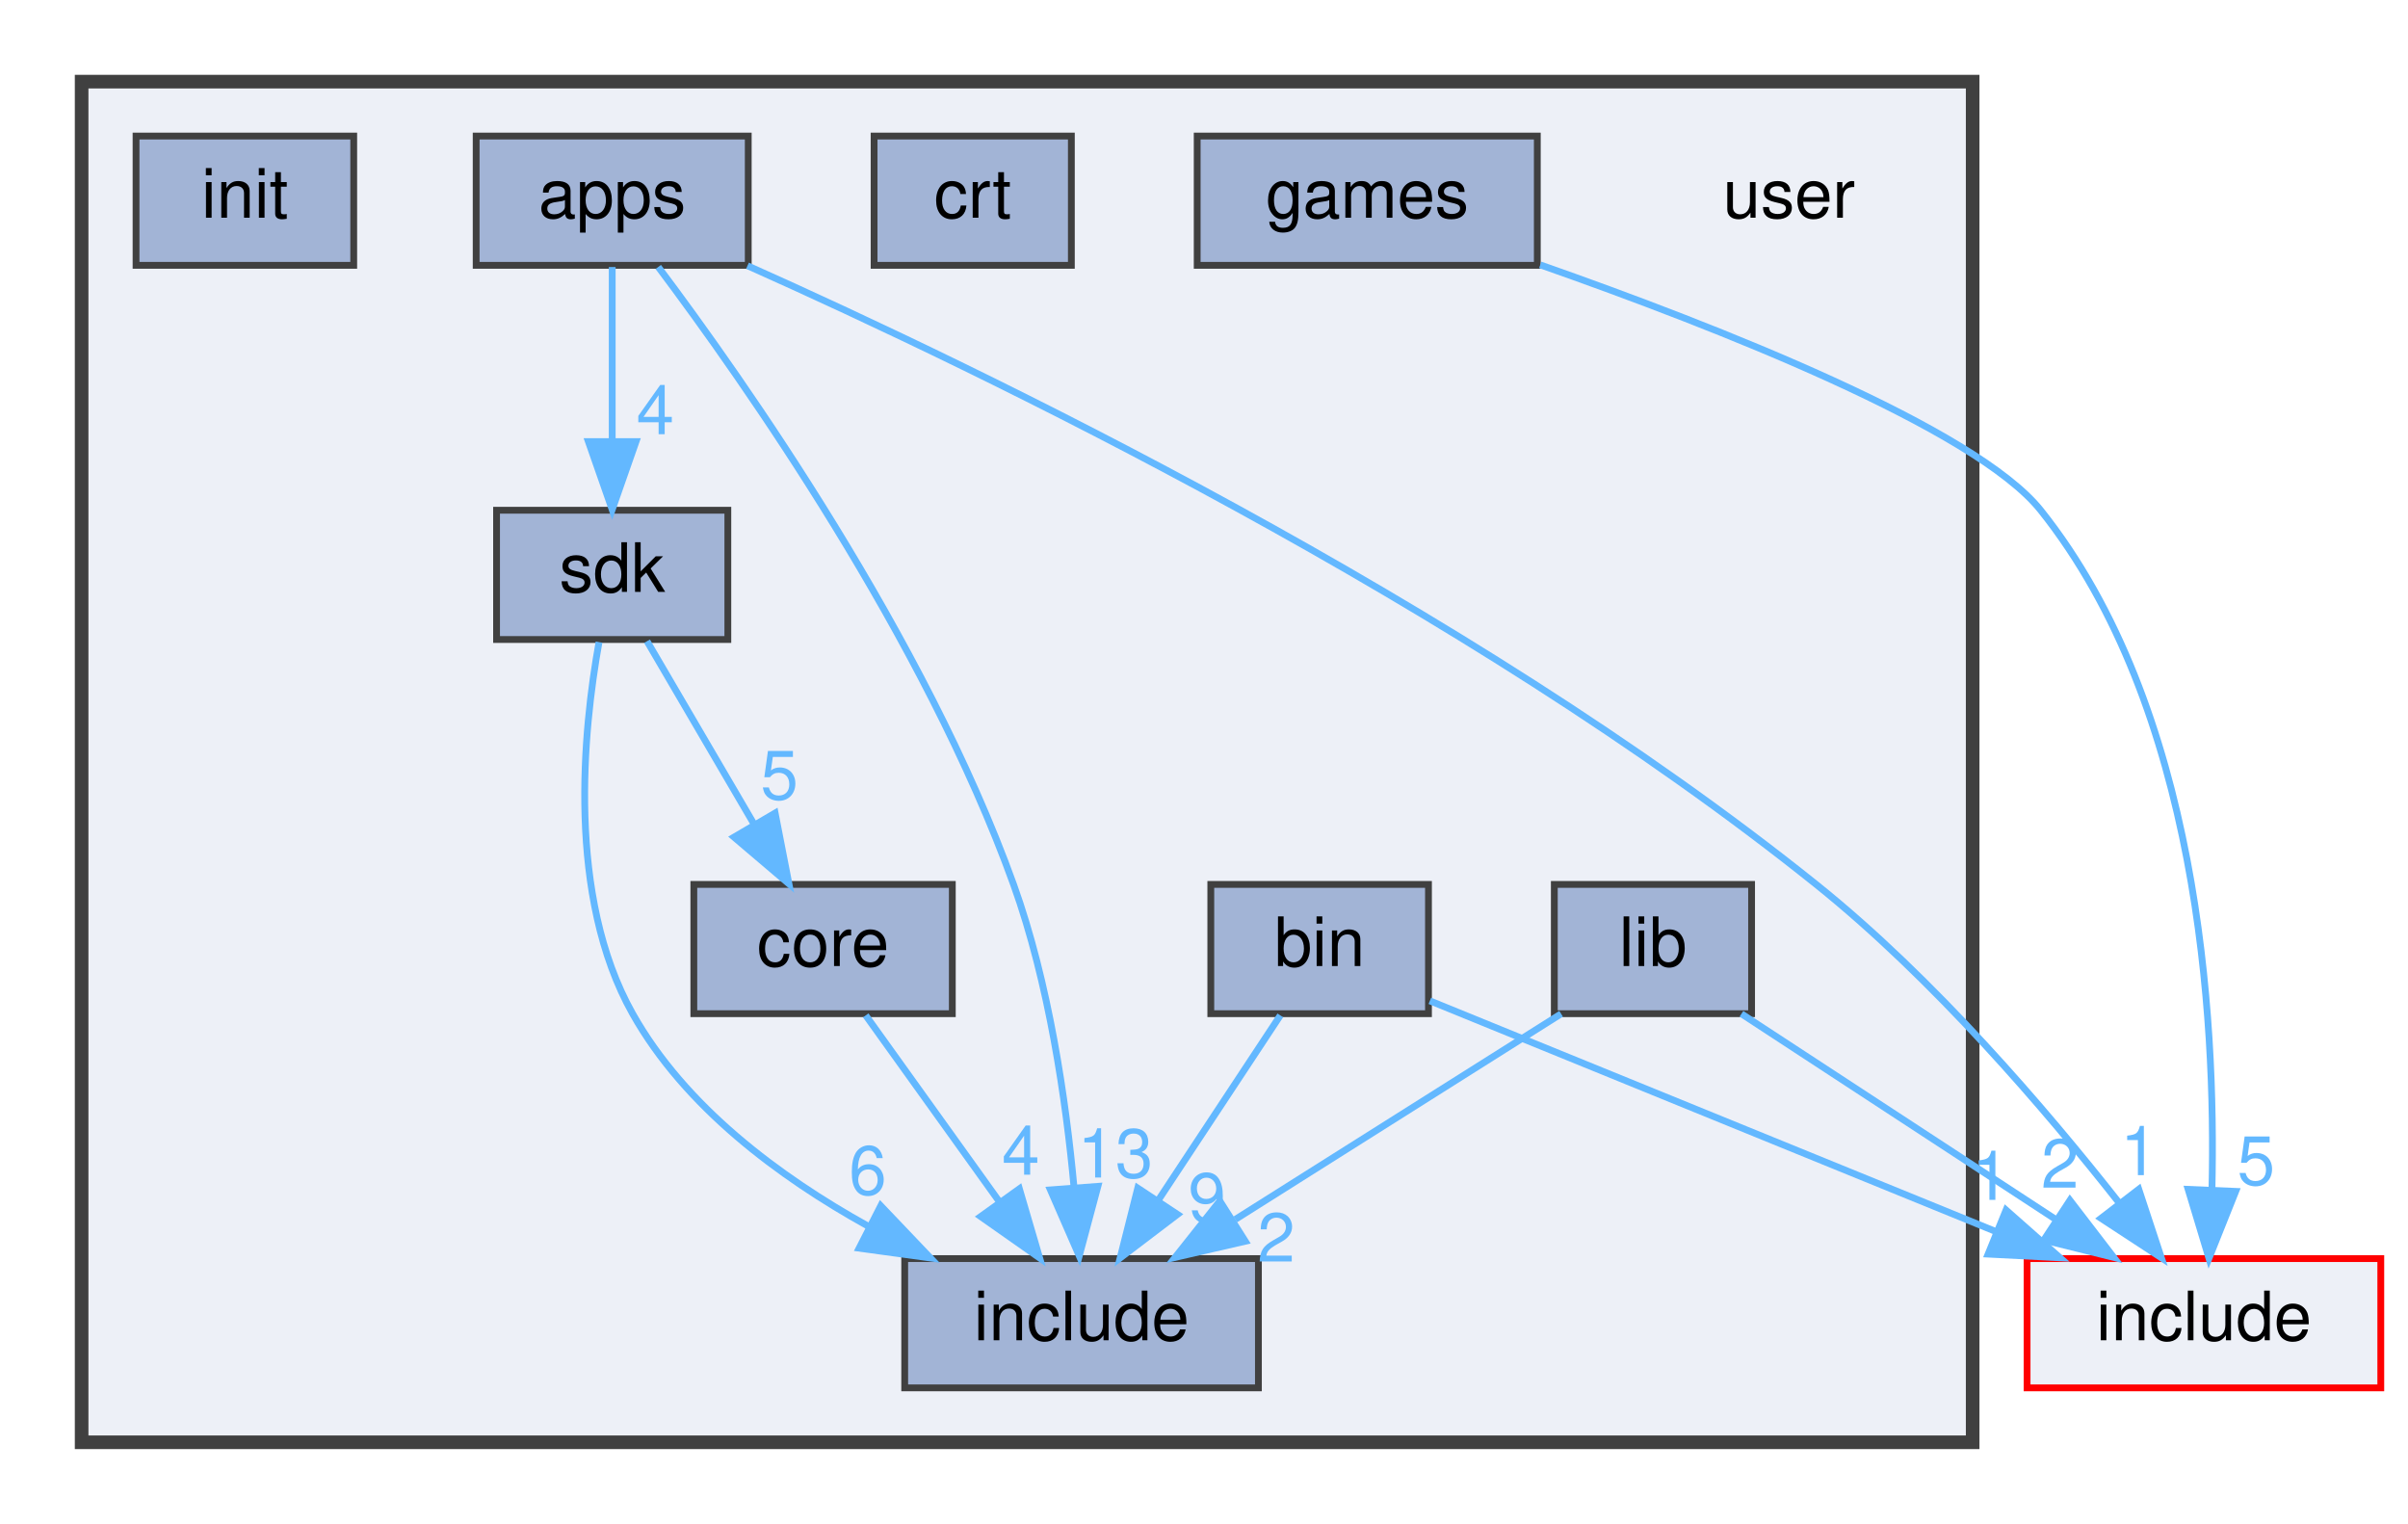
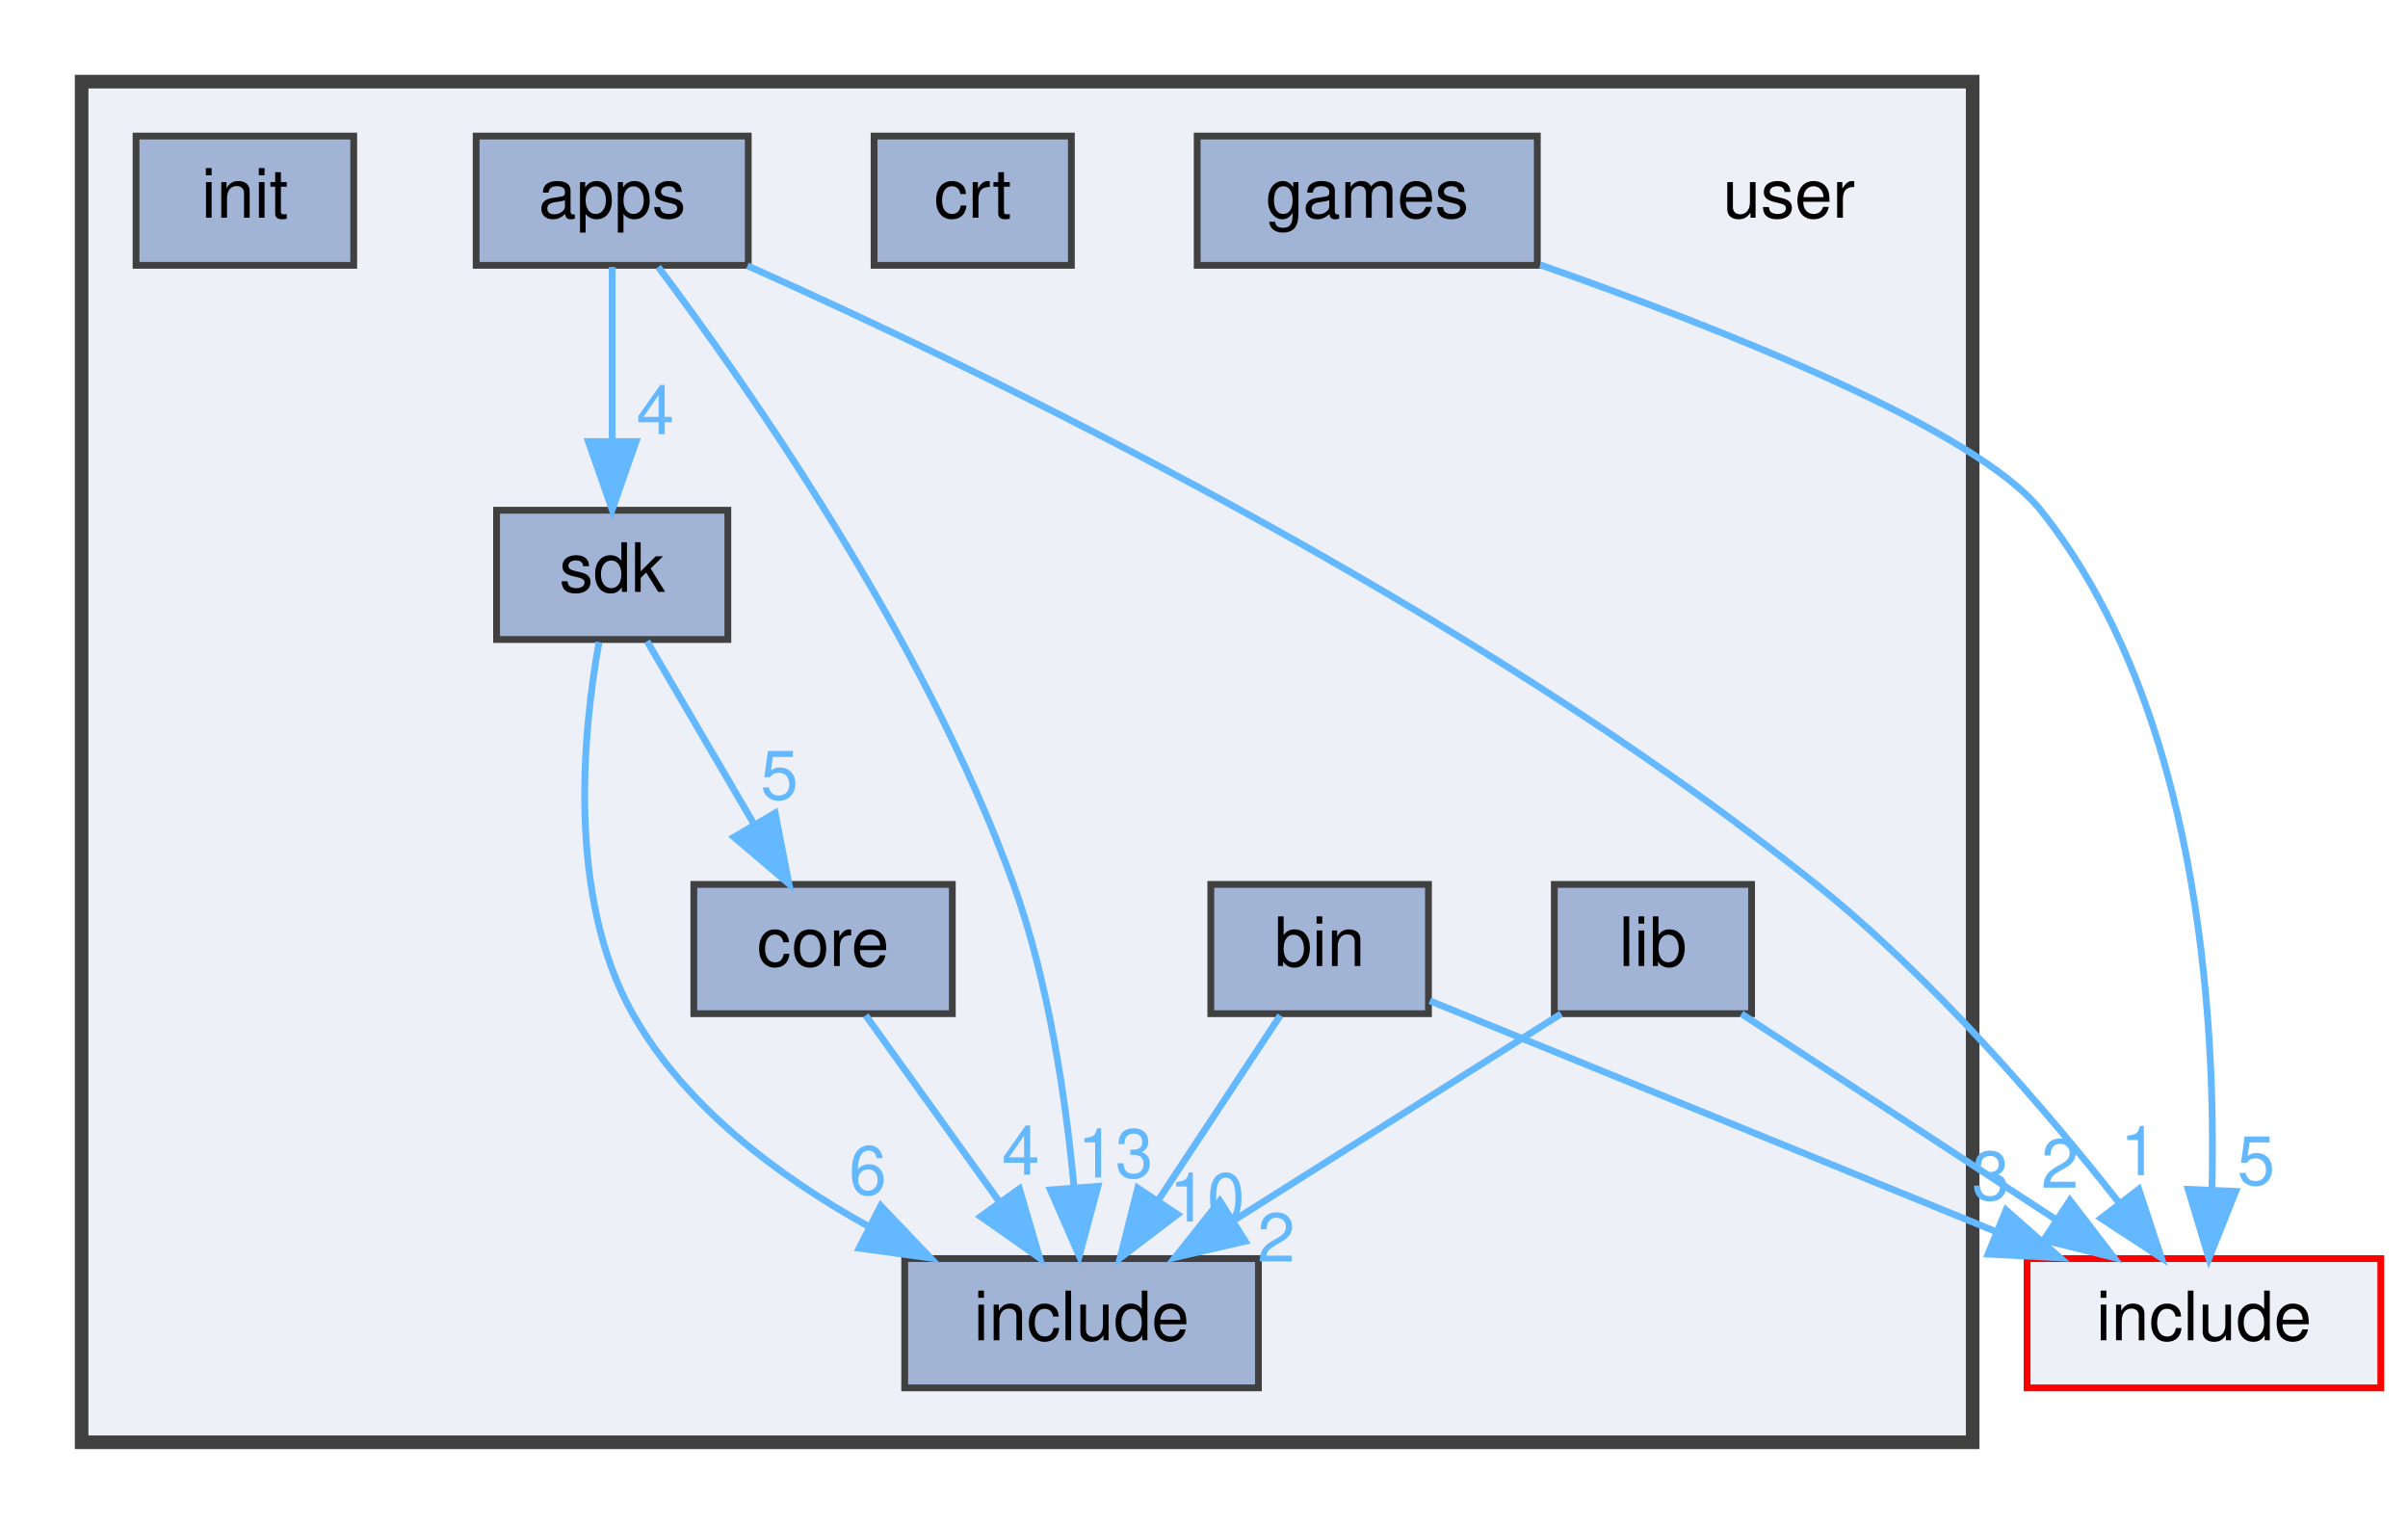
<svg xmlns="http://www.w3.org/2000/svg" xmlns:xlink="http://www.w3.org/1999/xlink" width="354pt" height="224pt" viewBox="0.00 0.00 354.00 224.00">
  <g id="graph0" class="graph" transform="scale(1 1) rotate(0) translate(4 220)">
    <g id="clust1" class="cluster">
      <g id="a_clust1">
        <a xlink:href="dir_111cd2f11cffd6d6d28d89ee0389ee9e.html" target="_top">
          <polygon fill="#edf0f7" stroke="#404040" stroke-width="2" points="8,-8 8,-208 286,-208 286,-8 8,-8" />
        </a>
      </g>
    </g>
    <g id="node1" class="node">
      <text text-anchor="middle" x="259" y="-188" font-family="Helvetica,sans-Serif" font-size="10.00">user</text>
    </g>
    <g id="node2" class="node">
      <g id="a_node2">
        <a xlink:href="dir_294cb7a3404fa03e8ed5f7f48f601491.html" target="_top" xlink:title="apps">
          <polygon fill="#a2b4d6" stroke="#404040" points="106,-200 66,-200 66,-181 106,-181 106,-200" />
          <text text-anchor="middle" x="86" y="-188" font-family="Helvetica,sans-Serif" font-size="10.00">apps</text>
        </a>
      </g>
    </g>
    <g id="node7" class="node">
      <g id="a_node7">
        <a xlink:href="dir_5880318873dbba54eaeafe8b295b00fd.html" target="_top" xlink:title="include">
          <polygon fill="#a2b4d6" stroke="#404040" points="181,-35 129,-35 129,-16 181,-16 181,-35" />
          <text text-anchor="middle" x="155" y="-23" font-family="Helvetica,sans-Serif" font-size="10.00">include</text>
        </a>
      </g>
    </g>
    <g id="edge1" class="edge">
      <g id="a_edge1">
        <a xlink:href="dir_000001_000021.html" target="_top">
          <path fill="none" stroke="#63b8ff" d="M92.77,-180.76C105.28,-164.11 131.93,-126.28 145,-90 150.21,-75.54 152.71,-58.27 153.9,-45.39" />
          <polygon fill="#63b8ff" stroke="#63b8ff" points="157.4,-45.62 154.66,-35.39 150.42,-45.1 157.4,-45.62" />
        </a>
      </g>
      <g id="a_edge1-headlabel">
        <a xlink:href="dir_000001_000021.html" target="_top" xlink:title="13">
          <text text-anchor="middle" x="159.96" y="-46.92" font-family="Helvetica,sans-Serif" font-size="10.00" fill="#63b8ff">13</text>
        </a>
      </g>
    </g>
    <g id="node10" class="node">
      <g id="a_node10">
        <a xlink:href="dir_553bc79b0279b1414f6ec8242130ec8b.html" target="_top" xlink:title="sdk">
          <polygon fill="#a2b4d6" stroke="#404040" points="103,-145 69,-145 69,-126 103,-126 103,-145" />
          <text text-anchor="middle" x="86" y="-133" font-family="Helvetica,sans-Serif" font-size="10.00">sdk</text>
        </a>
      </g>
    </g>
    <g id="edge3" class="edge">
      <g id="a_edge3">
        <a xlink:href="dir_000001_000042.html" target="_top">
          <path fill="none" stroke="#63b8ff" d="M86,-180.75C86,-173.8 86,-163.85 86,-155.13" />
          <polygon fill="#63b8ff" stroke="#63b8ff" points="89.5,-155.09 86,-145.09 82.5,-155.09 89.5,-155.09" />
        </a>
      </g>
      <g id="a_edge3-headlabel">
        <a xlink:href="dir_000001_000042.html" target="_top" xlink:title="4">
          <text text-anchor="middle" x="92.34" y="-156.18" font-family="Helvetica,sans-Serif" font-size="10.00" fill="#63b8ff">4</text>
        </a>
      </g>
    </g>
    <g id="node11" class="node">
      <g id="a_node11">
        <a xlink:href="dir_d44c64559bbebec7f509842c48db8b23.html" target="_top" xlink:title="include">
          <polygon fill="#edf0f7" stroke="red" points="346,-35 294,-35 294,-16 346,-16 346,-35" />
          <text text-anchor="middle" x="320" y="-23" font-family="Helvetica,sans-Serif" font-size="10.00">include</text>
        </a>
      </g>
    </g>
    <g id="edge2" class="edge">
      <g id="a_edge2">
        <a xlink:href="dir_000001_000018.html" target="_top">
          <path fill="none" stroke="#63b8ff" d="M105.89,-180.94C140.07,-165.68 211.29,-131.45 263,-90 280.26,-76.17 296.77,-56.87 307.54,-43.19" />
          <polygon fill="#63b8ff" stroke="#63b8ff" points="310.42,-45.19 313.74,-35.12 304.87,-40.92 310.42,-45.19" />
        </a>
      </g>
      <g id="a_edge2-headlabel">
        <a xlink:href="dir_000001_000018.html" target="_top" xlink:title="1">
          <text text-anchor="middle" x="310.48" y="-47.27" font-family="Helvetica,sans-Serif" font-size="10.00" fill="#63b8ff">1</text>
        </a>
      </g>
    </g>
    <g id="node3" class="node">
      <g id="a_node3">
        <a xlink:href="dir_039ccbbb78528121c23be8c6e8d6d523.html" target="_top" xlink:title="bin">
          <polygon fill="#a2b4d6" stroke="#404040" points="206,-90 174,-90 174,-71 206,-71 206,-90" />
          <text text-anchor="middle" x="190" y="-78" font-family="Helvetica,sans-Serif" font-size="10.00">bin</text>
        </a>
      </g>
    </g>
    <g id="edge4" class="edge">
      <g id="a_edge4">
        <a xlink:href="dir_000005_000021.html" target="_top">
          <path fill="none" stroke="#63b8ff" d="M184.22,-70.75C179.38,-63.42 172.32,-52.73 166.36,-43.7" />
          <polygon fill="#63b8ff" stroke="#63b8ff" points="169.1,-41.5 160.67,-35.09 163.26,-45.36 169.1,-41.5" />
        </a>
      </g>
      <g id="a_edge4-headlabel">
-         <a xlink:href="dir_000005_000021.html" target="_top" xlink:title="9">
-           <text text-anchor="middle" x="173.45" y="-40.44" font-family="Helvetica,sans-Serif" font-size="10.00" fill="#63b8ff">9</text>
+         <a xlink:href="dir_000005_000021.html" target="_top" xlink:title="10">
+           <text text-anchor="middle" x="173.45" y="-40.44" font-family="Helvetica,sans-Serif" font-size="10.00" fill="#63b8ff">10</text>
        </a>
      </g>
    </g>
    <g id="edge5" class="edge">
      <g id="a_edge5">
        <a xlink:href="dir_000005_000018.html" target="_top">
          <path fill="none" stroke="#63b8ff" d="M206.2,-72.89C226.96,-64.43 263.38,-49.58 289.43,-38.97" />
          <polygon fill="#63b8ff" stroke="#63b8ff" points="290.91,-42.14 298.85,-35.12 288.27,-35.66 290.91,-42.14" />
        </a>
      </g>
      <g id="a_edge5-headlabel">
-         <a xlink:href="dir_000005_000018.html" target="_top" xlink:title="1">
-           <text text-anchor="middle" x="288.65" y="-43.63" font-family="Helvetica,sans-Serif" font-size="10.00" fill="#63b8ff">1</text>
+         <a xlink:href="dir_000005_000018.html" target="_top" xlink:title="3">
+           <text text-anchor="middle" x="288.65" y="-43.63" font-family="Helvetica,sans-Serif" font-size="10.00" fill="#63b8ff">3</text>
        </a>
      </g>
    </g>
    <g id="node4" class="node">
      <g id="a_node4">
        <a xlink:href="dir_411dffc608f57857e1cd3ddd8e4a4b50.html" target="_top" xlink:title="core">
          <polygon fill="#a2b4d6" stroke="#404040" points="136,-90 98,-90 98,-71 136,-71 136,-90" />
          <text text-anchor="middle" x="117" y="-78" font-family="Helvetica,sans-Serif" font-size="10.00">core</text>
        </a>
      </g>
    </g>
    <g id="edge6" class="edge">
      <g id="a_edge6">
        <a xlink:href="dir_000007_000021.html" target="_top">
          <path fill="none" stroke="#63b8ff" d="M123.27,-70.75C128.59,-63.34 136.36,-52.5 142.88,-43.41" />
          <polygon fill="#63b8ff" stroke="#63b8ff" points="145.86,-45.26 148.84,-35.09 140.17,-41.18 145.86,-45.26" />
        </a>
      </g>
      <g id="a_edge6-headlabel">
        <a xlink:href="dir_000007_000021.html" target="_top" xlink:title="4">
          <text text-anchor="middle" x="146.07" y="-47.33" font-family="Helvetica,sans-Serif" font-size="10.00" fill="#63b8ff">4</text>
        </a>
      </g>
    </g>
    <g id="node5" class="node">
      <g id="a_node5">
        <a xlink:href="dir_ebe89b40e58340bf5d15f015ff65f6e9.html" target="_top" xlink:title="crt">
          <polygon fill="#a2b4d6" stroke="#404040" points="153.5,-200 124.5,-200 124.5,-181 153.5,-181 153.5,-200" />
          <text text-anchor="middle" x="139" y="-188" font-family="Helvetica,sans-Serif" font-size="10.00">crt</text>
        </a>
      </g>
    </g>
    <g id="node6" class="node">
      <g id="a_node6">
        <a xlink:href="dir_7522937ab28604c1b264572aa02901d9.html" target="_top" xlink:title="games">
          <polygon fill="#a2b4d6" stroke="#404040" points="222,-200 172,-200 172,-181 222,-181 222,-200" />
          <text text-anchor="middle" x="197" y="-188" font-family="Helvetica,sans-Serif" font-size="10.00">games</text>
        </a>
      </g>
    </g>
    <g id="edge7" class="edge">
      <g id="a_edge7">
        <a xlink:href="dir_000017_000018.html" target="_top">
          <path fill="none" stroke="#63b8ff" d="M222.43,-181.07C248.44,-171.94 286.35,-157.07 296,-145 319.18,-115.99 321.78,-70.49 321.18,-45.14" />
          <polygon fill="#63b8ff" stroke="#63b8ff" points="324.67,-44.88 320.74,-35.04 317.68,-45.18 324.67,-44.88" />
        </a>
      </g>
      <g id="a_edge7-headlabel">
        <a xlink:href="dir_000017_000018.html" target="_top" xlink:title="5">
          <text text-anchor="middle" x="327.67" y="-45.85" font-family="Helvetica,sans-Serif" font-size="10.00" fill="#63b8ff">5</text>
        </a>
      </g>
    </g>
    <g id="node8" class="node">
      <g id="a_node8">
        <a xlink:href="dir_ff413a41594340a2b02687dab83dcc74.html" target="_top" xlink:title="init">
          <polygon fill="#a2b4d6" stroke="#404040" points="48,-200 16,-200 16,-181 48,-181 48,-200" />
          <text text-anchor="middle" x="32" y="-188" font-family="Helvetica,sans-Serif" font-size="10.00">init</text>
        </a>
      </g>
    </g>
    <g id="node9" class="node">
      <g id="a_node9">
        <a xlink:href="dir_2560747c518ec91f53c5daf773f8747c.html" target="_top" xlink:title="lib">
          <polygon fill="#a2b4d6" stroke="#404040" points="253.5,-90 224.5,-90 224.5,-71 253.5,-71 253.5,-90" />
          <text text-anchor="middle" x="239" y="-78" font-family="Helvetica,sans-Serif" font-size="10.00">lib</text>
        </a>
      </g>
    </g>
    <g id="edge8" class="edge">
      <g id="a_edge8">
        <a xlink:href="dir_000031_000021.html" target="_top">
          <path fill="none" stroke="#63b8ff" d="M225.5,-70.98C212.6,-62.84 192.9,-50.41 177.6,-40.76" />
          <polygon fill="#63b8ff" stroke="#63b8ff" points="179.07,-37.55 168.74,-35.17 175.33,-43.47 179.07,-37.55" />
        </a>
      </g>
      <g id="a_edge8-headlabel">
        <a xlink:href="dir_000031_000021.html" target="_top" xlink:title="2">
          <text text-anchor="middle" x="183.62" y="-34.56" font-family="Helvetica,sans-Serif" font-size="10.00" fill="#63b8ff">2</text>
        </a>
      </g>
    </g>
    <g id="edge9" class="edge">
      <g id="a_edge9">
        <a xlink:href="dir_000031_000018.html" target="_top">
          <path fill="none" stroke="#63b8ff" d="M252.01,-70.98C264.46,-62.84 283.46,-50.41 298.21,-40.76" />
          <polygon fill="#63b8ff" stroke="#63b8ff" points="300.3,-43.57 306.75,-35.17 296.46,-37.72 300.3,-43.57" />
        </a>
      </g>
      <g id="a_edge9-headlabel">
        <a xlink:href="dir_000031_000018.html" target="_top" xlink:title="2">
          <text text-anchor="middle" x="298.84" y="-45.42" font-family="Helvetica,sans-Serif" font-size="10.00" fill="#63b8ff">2</text>
        </a>
      </g>
    </g>
    <g id="edge10" class="edge">
      <g id="a_edge10">
        <a xlink:href="dir_000042_000007.html" target="_top">
          <path fill="none" stroke="#63b8ff" d="M91.12,-125.75C95.36,-118.49 101.53,-107.95 106.78,-98.98" />
          <polygon fill="#63b8ff" stroke="#63b8ff" points="109.95,-100.49 111.98,-90.09 103.91,-96.95 109.95,-100.49" />
        </a>
      </g>
      <g id="a_edge10-headlabel">
        <a xlink:href="dir_000042_000007.html" target="_top" xlink:title="5">
          <text text-anchor="middle" x="110.58" y="-102.52" font-family="Helvetica,sans-Serif" font-size="10.00" fill="#63b8ff">5</text>
        </a>
      </g>
    </g>
    <g id="edge11" class="edge">
      <g id="a_edge11">
        <a xlink:href="dir_000042_000021.html" target="_top">
          <path fill="none" stroke="#63b8ff" d="M84.06,-125.61C81.73,-112.67 79.26,-88.31 89,-71 96.69,-57.33 110.52,-47.04 123.55,-39.81" />
          <polygon fill="#63b8ff" stroke="#63b8ff" points="125.48,-42.76 132.79,-35.09 122.3,-36.53 125.48,-42.76" />
        </a>
      </g>
      <g id="a_edge11-headlabel">
        <a xlink:href="dir_000042_000021.html" target="_top" xlink:title="6">
          <text text-anchor="middle" x="123.57" y="-44.42" font-family="Helvetica,sans-Serif" font-size="10.00" fill="#63b8ff">6</text>
        </a>
      </g>
    </g>
  </g>
</svg>
